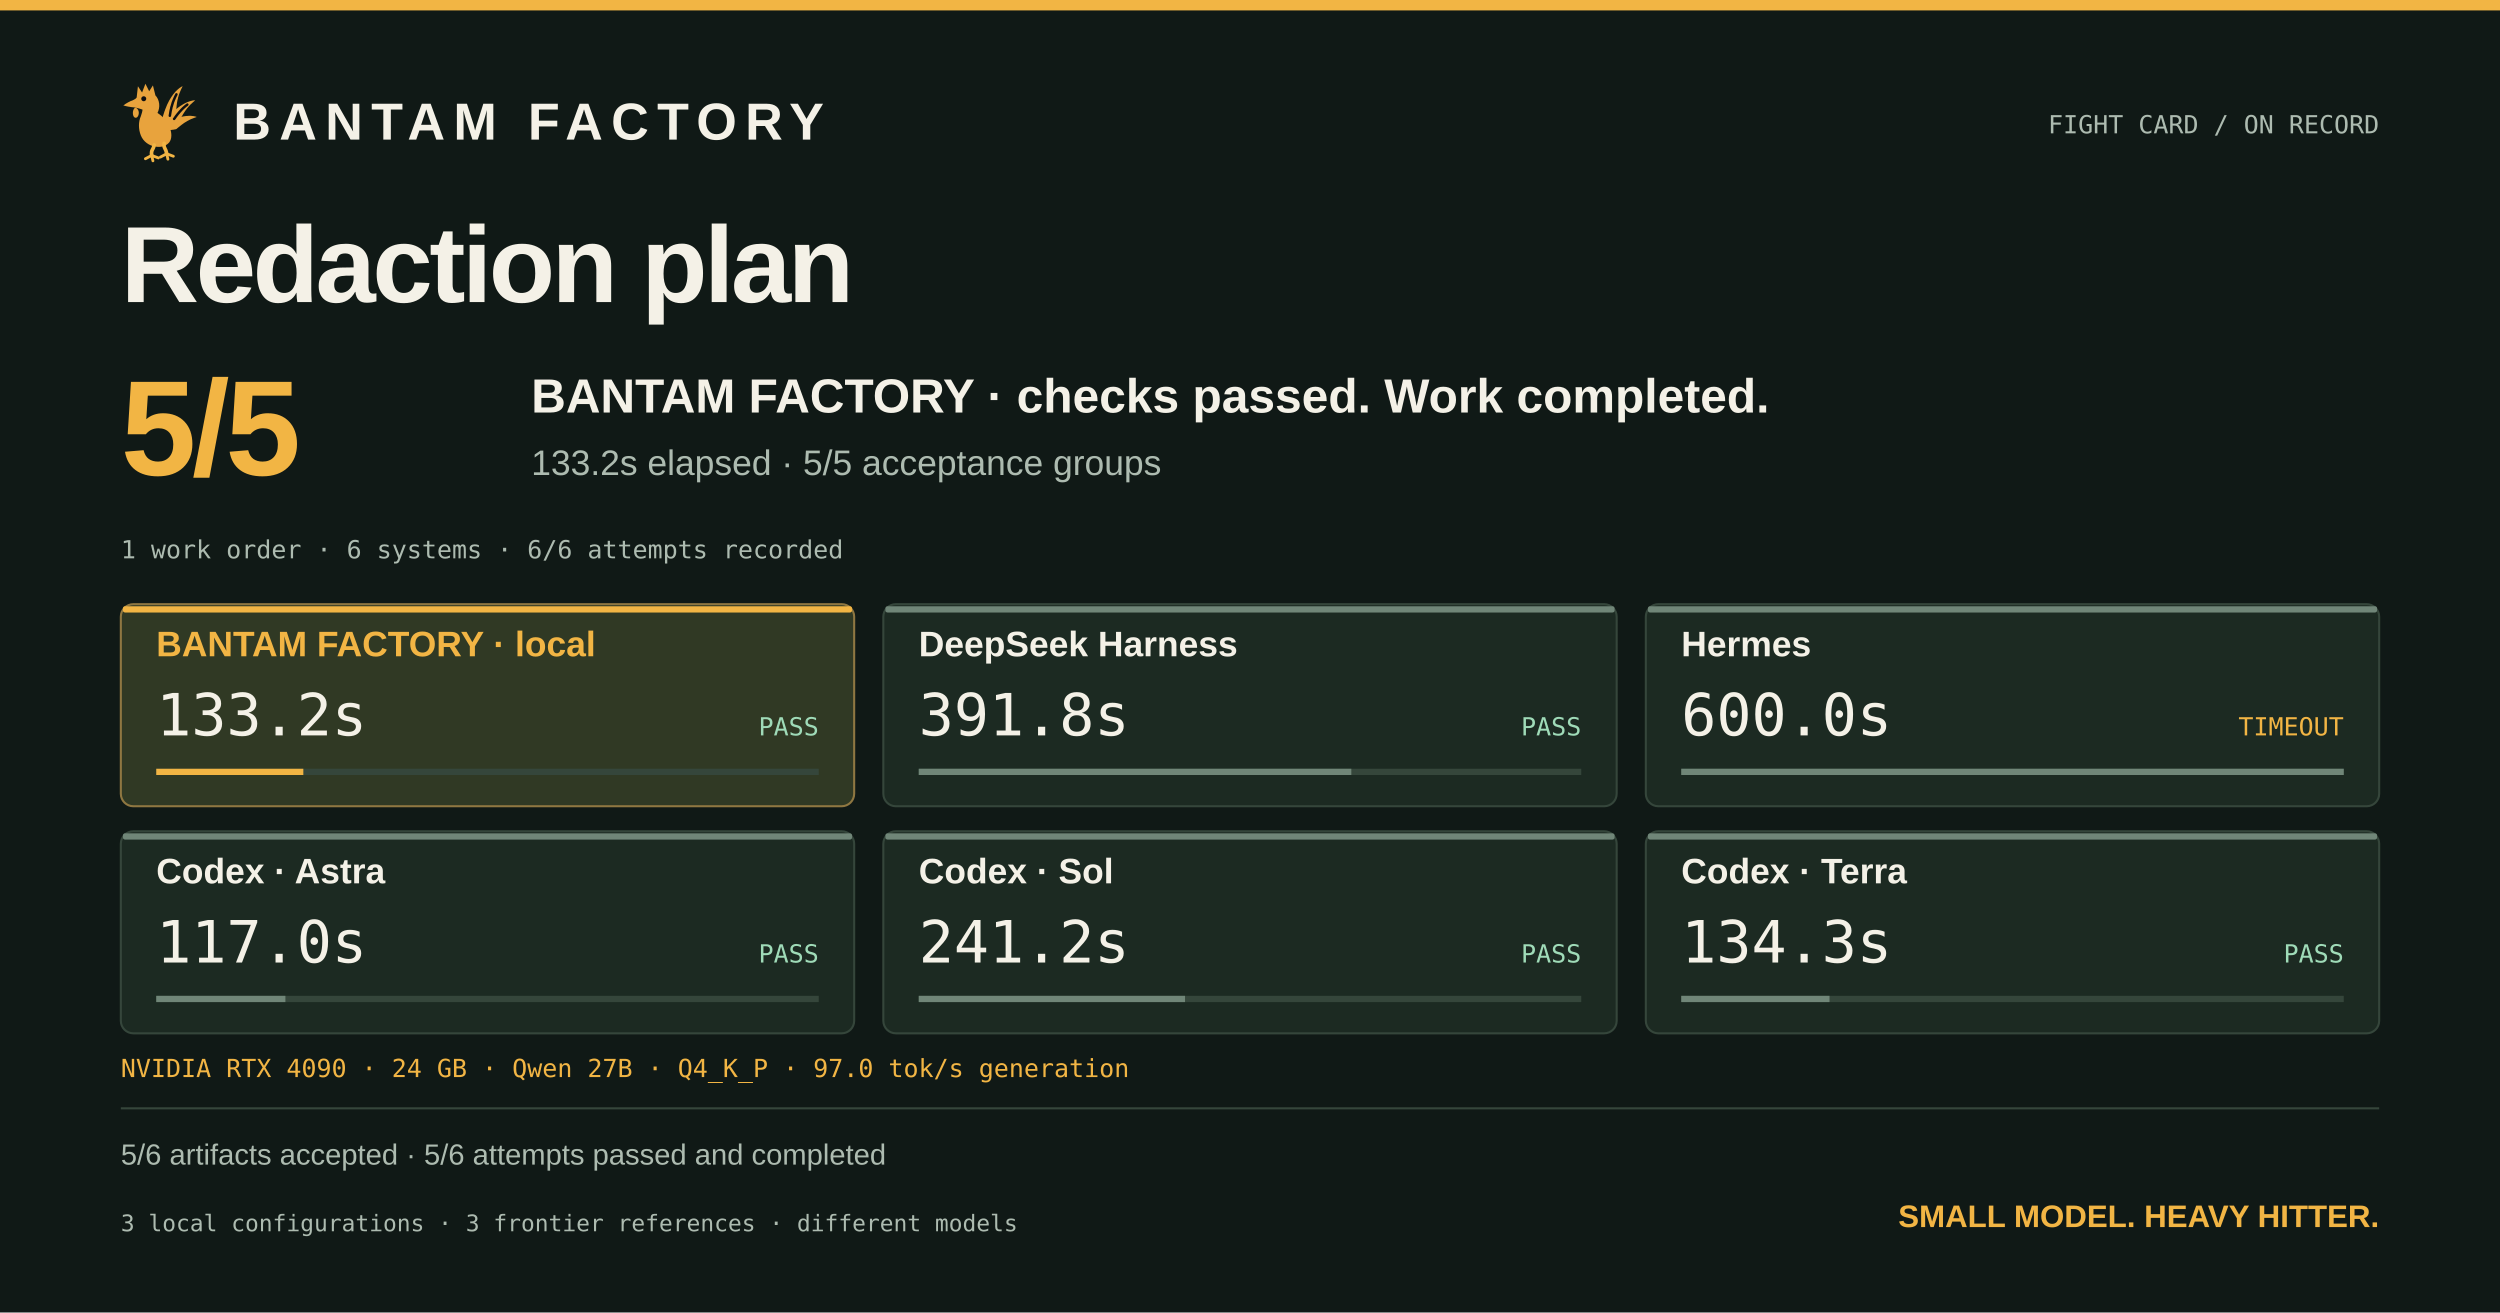
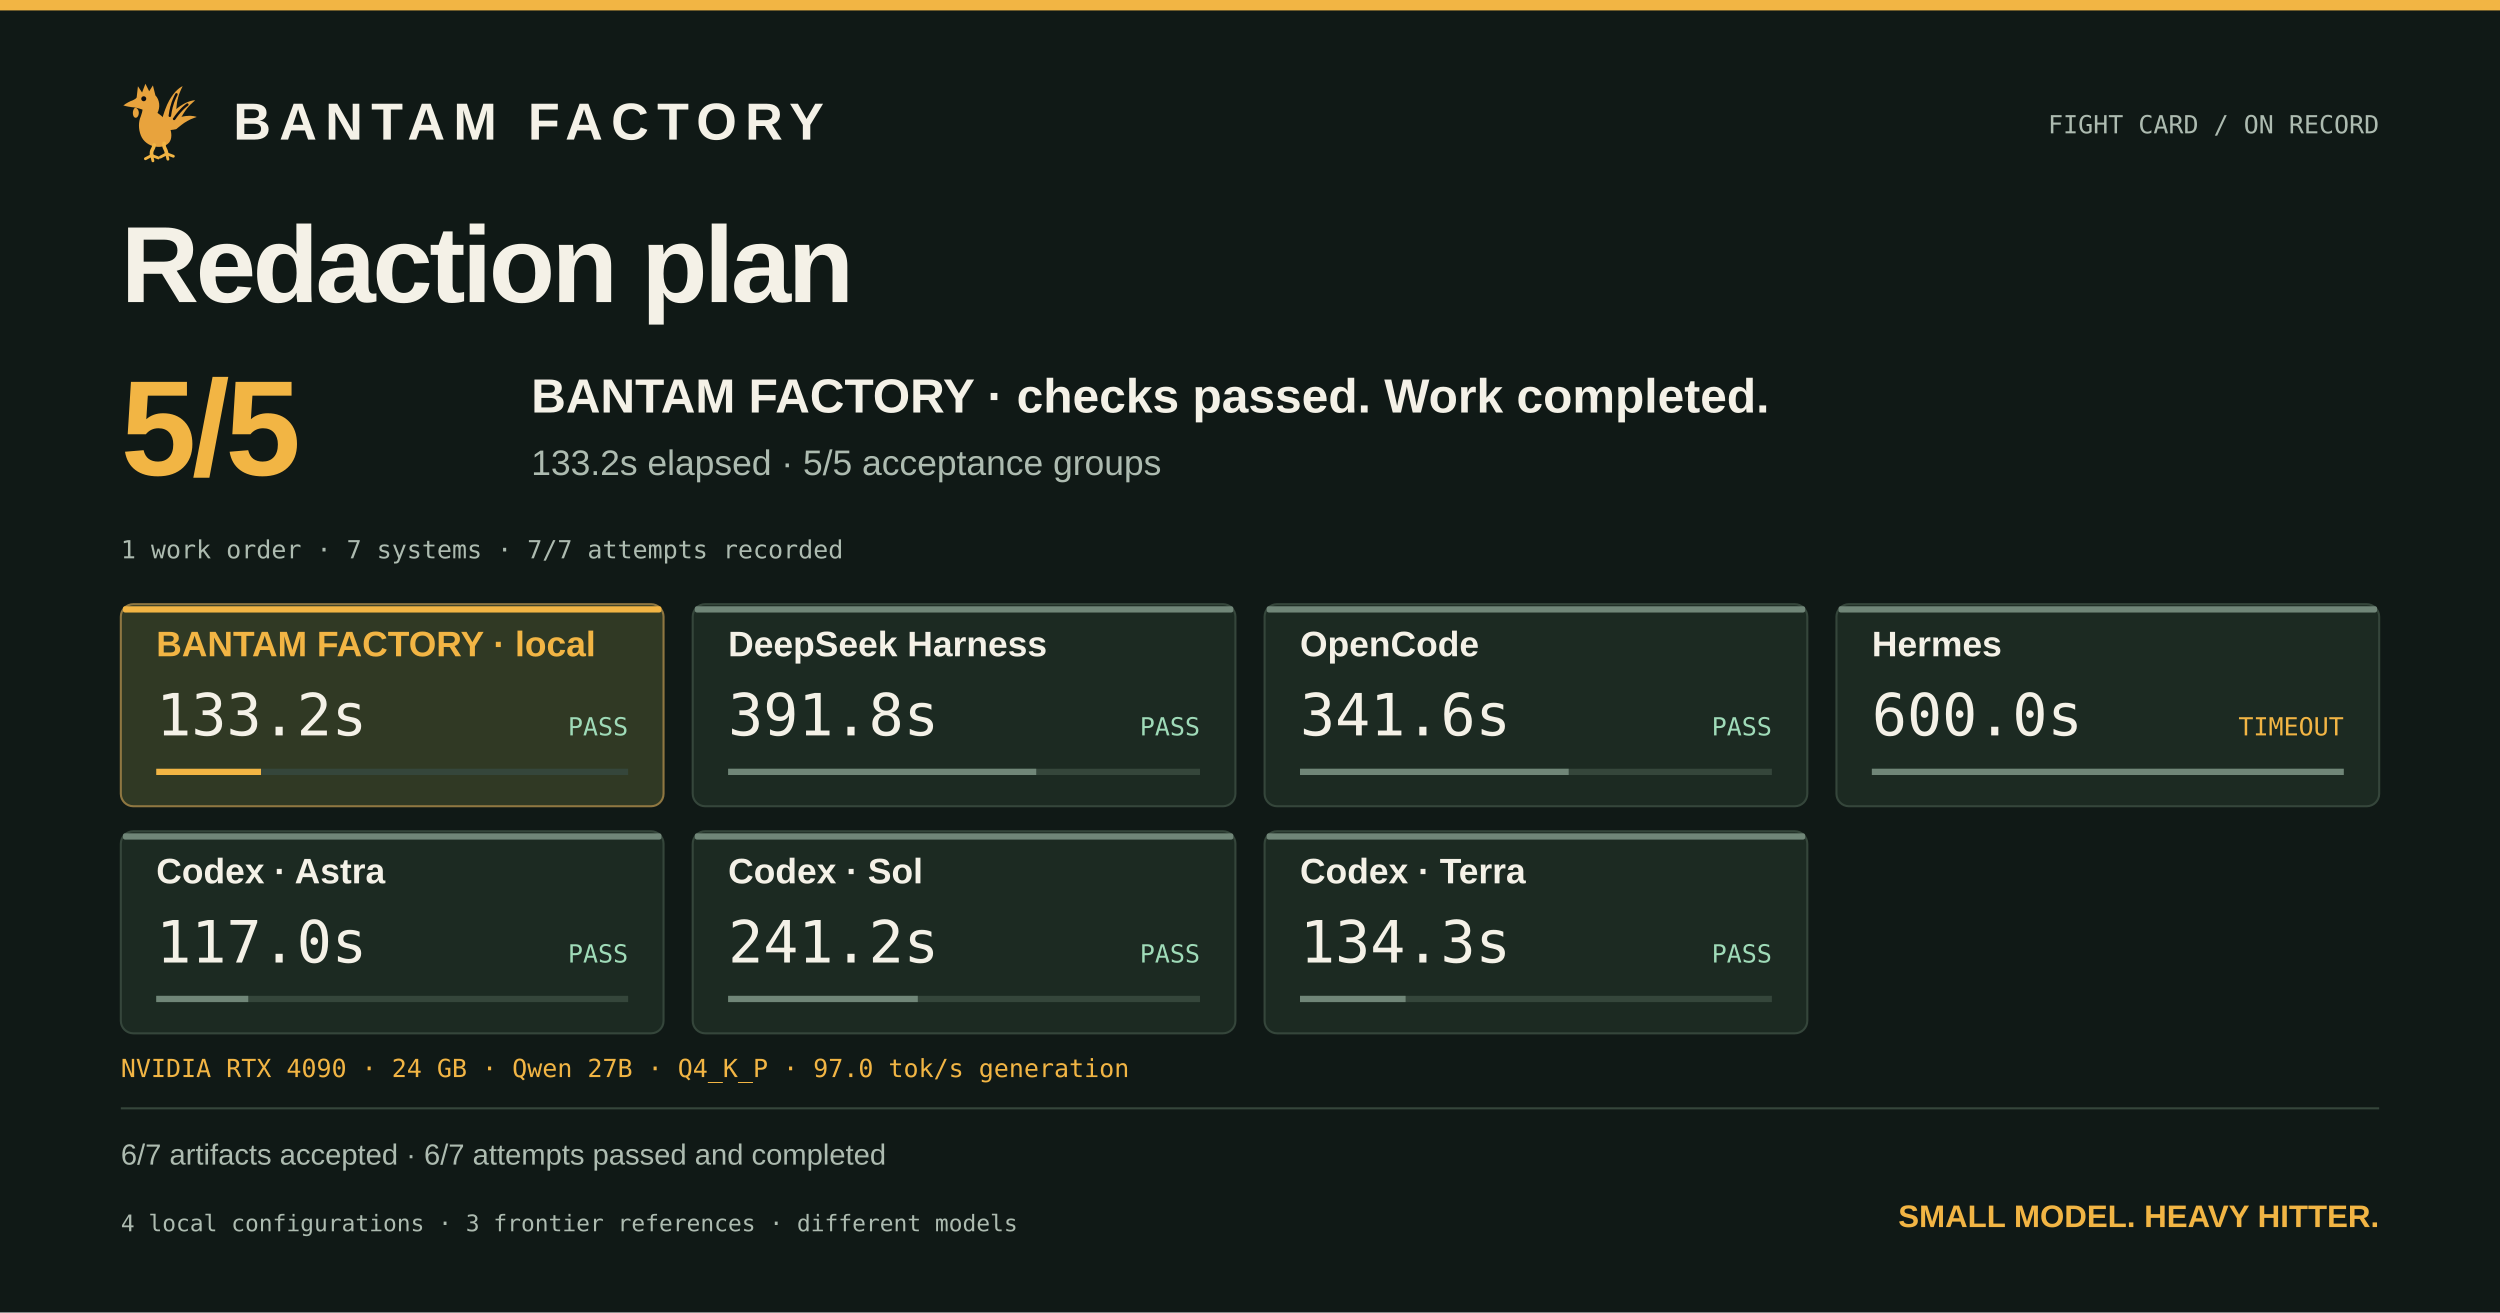
<svg xmlns="http://www.w3.org/2000/svg" width="1200" height="630" viewBox="0 0 1200 630" role="img" aria-label="Redaction plan · BANTAM FACTORY recorded comparison">
  <g font-family="Arial,Helvetica,sans-serif">
    <rect width="1200" height="630" fill="#101916" />
    <rect width="1200" height="5" fill="#f2b544" />
    <svg x="58" y="35" width="40" height="48" viewBox="0 0 100 100" color="#f2b544">
      <g fill="#e8a33d">
        <path d="M61.0 56.4L61.7 55.3L62.4 54.1L63.1 53.0L63.7 51.8L64.3 50.7L64.9 49.5L65.5 48.4L66.1 47.3L66.5 46.1L66.5 45.0L66.4 43.8L66.4 42.6L66.4 41.4L66.4 40.2L66.4 39.1L66.4 37.9L66.5 36.7L66.5 35.6L66.5 34.4L66.6 33.3L66.7 32.1L66.8 31.0L66.9 29.8L67.0 28.7L67.2 27.5L67.3 26.4L67.5 25.2L67.7 24.1L67.9 22.9L68.2 21.8L68.5 20.7L68.7 19.5L69.1 18.4L69.4 17.3L69.8 16.1L70.1 15.0L70.6 13.9L71.0 12.8L71.5 11.7L72.0 10.5L72.5 9.4L73.0 8.3L73.6 7.2L74.1 5.9L74.1 5.9L72.9 6.5L71.8 7.2L70.7 7.9L69.7 8.7L68.7 9.5L67.7 10.4L66.8 11.3L65.8 12.2L65.0 13.2L64.1 14.2L63.3 15.2L62.4 16.3L61.7 17.4L60.9 18.5L60.2 19.6L59.5 20.7L58.8 21.9L58.1 23.0L57.5 24.2L56.9 25.4L56.3 26.6L55.7 27.8L55.2 29.0L54.7 30.2L54.2 31.5L53.7 32.7L53.2 33.9L52.8 35.2L52.3 36.4L51.9 37.7L51.5 38.9L51.1 40.2L50.7 41.4L50.4 42.7L50.0 43.9L50.1 45.2L50.4 46.5L50.6 47.8L51.0 49.1L51.3 50.4L51.7 51.7L52.1 53.0L52.6 54.3L53.0 55.6Z" />
        <path d="M60.1 57.9L61.1 57.3L62.1 56.7L63.1 56.0L64.0 55.4L64.9 54.7L65.9 54.1L66.8 53.4L67.6 52.8L68.4 52.0L68.8 51.1L69.2 50.1L69.7 49.2L70.1 48.3L70.5 47.4L71.0 46.4L71.4 45.5L71.9 44.6L72.4 43.7L72.8 42.8L73.3 41.9L73.8 41.1L74.3 40.2L74.8 39.3L75.4 38.5L75.9 37.6L76.5 36.8L77.0 35.9L77.6 35.1L78.2 34.3L78.8 33.5L79.4 32.6L80.1 31.9L80.7 31.1L81.4 30.3L82.1 29.5L82.8 28.8L83.5 28.0L84.3 27.3L85.1 26.6L85.8 25.9L86.7 25.1L87.5 24.4L88.3 23.7L89.2 22.9L89.2 22.9L88.0 22.9L86.9 23.0L85.8 23.2L84.7 23.5L83.6 23.8L82.5 24.1L81.4 24.5L80.3 24.9L79.3 25.3L78.2 25.8L77.2 26.3L76.2 26.8L75.1 27.4L74.1 28.0L73.2 28.6L72.2 29.2L71.2 29.8L70.3 30.5L69.3 31.2L68.4 31.9L67.5 32.6L66.6 33.3L65.7 34.1L64.8 34.8L64.0 35.6L63.1 36.4L62.3 37.2L61.4 38.0L60.6 38.8L59.8 39.6L59.0 40.4L58.2 41.2L57.4 42.1L56.7 42.9L55.9 43.7L55.5 44.8L55.2 45.9L55.0 47.1L54.7 48.2L54.5 49.4L54.3 50.5L54.2 51.7L54.1 52.9L53.9 54.1Z" />
        <path d="M58.6 58.5L59.5 58.5L60.5 58.4L61.4 58.3L62.3 58.2L63.2 58.1L64.1 57.9L65.0 57.8L65.8 57.6L66.6 57.4L67.2 56.9L67.9 56.3L68.5 55.8L69.1 55.3L69.7 54.8L70.4 54.3L71.0 53.8L71.6 53.3L72.3 52.8L72.9 52.3L73.5 51.8L74.2 51.4L74.8 50.9L75.5 50.4L76.1 50.0L76.8 49.5L77.5 49.1L78.2 48.7L78.9 48.3L79.5 47.9L80.2 47.5L81.0 47.1L81.7 46.7L82.4 46.3L83.1 46.0L83.9 45.6L84.6 45.3L85.4 45.0L86.2 44.7L86.9 44.4L87.7 44.1L88.5 43.8L89.3 43.5L90.2 43.2L91.0 42.9L91.0 42.9L90.2 42.5L89.3 42.3L88.4 42.1L87.6 41.9L86.7 41.8L85.8 41.7L84.9 41.6L84.0 41.5L83.1 41.5L82.2 41.5L81.3 41.5L80.4 41.6L79.5 41.6L78.6 41.7L77.7 41.8L76.8 41.9L75.9 42.1L75.0 42.2L74.1 42.4L73.2 42.6L72.3 42.8L71.4 43.0L70.5 43.2L69.6 43.5L68.8 43.7L67.9 44.0L67.0 44.2L66.2 44.5L65.3 44.8L64.5 45.1L63.6 45.4L62.8 45.7L61.9 46.0L61.1 46.3L60.3 46.7L59.6 47.3L59.0 48.0L58.5 48.7L57.9 49.5L57.4 50.2L56.9 51.0L56.4 51.8L55.9 52.6L55.4 53.5Z" />
        <path d="M58.8 41.4L59.0 40.2L59.2 39.0L59.4 37.7L59.6 36.5L59.8 35.3L60.1 34.1L60.4 32.9L60.6 31.7L60.9 30.6L61.3 29.4L61.6 28.2L62.0 27.0L62.3 25.9L62.7 24.7L63.2 23.5L63.6 22.4L64.1 21.3L64.6 20.1L65.1 19.0L65.6 17.9L66.2 16.8L66.7 15.7" stroke="#0d0f12" stroke-width="3.0" fill="none" stroke-linecap="round" />
        <path d="M63.9 45.2L64.6 44.4L65.2 43.5L65.8 42.6L66.4 41.8L67.1 40.9L67.7 40.1L68.4 39.2L69.1 38.4L69.8 37.6L70.4 36.8L71.2 36.0L71.9 35.2L72.6 34.4L73.4 33.6L74.1 32.9L74.9 32.1L75.7 31.4L76.5 30.7L77.3 30.0L78.1 29.3L79.0 28.7L79.8 28.0" stroke="#0d0f12" stroke-width="3.0" fill="none" stroke-linecap="round" />
        <path d="M3 29C7 26 11 24 15 22.5C16.5 21.8 18 21 19 19.5L20.5 6L25.5 13.5L29.5 3L34 12L38.5 5L41.5 17C44 19.5 45.5 23 46 27C46.5 31 45.5 35 44 38C50 42 55 47 58 54C61.5 61.5 61.5 69 58 73.5C54 78 48 79.5 42 78.5C34 77.5 27 72.5 24 65C21 57.5 21 48.5 24 42C25 39 26 36 26 34C23 33 20 32 17 31.5C11 31 6 30 3 29Z" />
        <path d="M17.5 31.5C21 33 22.5 37 21 41C19.5 45 15.8 44.6 14.8 40.8C13.8 37 15 32.8 17.5 31.5Z" />
        <path d="M40 76.5C39 82.5 36 82 37 89" stroke="currentColor" stroke-width="4.4" stroke-linecap="round" fill="none" />
        <path d="M29.5 93L37 89L45 92M37 89L38.5 95.5" stroke="currentColor" stroke-width="3.4" stroke-linecap="round" stroke-linejoin="round" fill="none" />
        <path d="M52 74.5C51 80.5 54 80 55 87" stroke="currentColor" stroke-width="4.4" stroke-linecap="round" fill="none" />
        <path d="M47.5 91L55 87L63 90M55 87L56.5 93.5" stroke="currentColor" stroke-width="3.4" stroke-linecap="round" stroke-linejoin="round" fill="none" />
        <circle cx="27.5" cy="21" r="3" fill="#0d0f12" />
      </g>
    </svg>
    <text x="112" y="67" fill="#f4f1e7" font-size="25" font-weight="700" letter-spacing="4">BANTAM FACTORY</text>
    <text x="1142" y="64" text-anchor="end" fill="#adbbb0" font-family="monospace" font-size="12">FIGHT CARD / ON RECORD</text>
    <text x="58" y="145" fill="#f4f1e7" font-size="52" font-weight="700" letter-spacing="-1.6">Redaction plan</text>
    <text x="58" y="228" fill="#f2b544" font-size="65" font-weight="700" letter-spacing="-2">5/5</text>
    <text x="255" y="198" fill="#f4f1e7" font-size="23" font-weight="700">BANTAM FACTORY · checks passed. Work completed.</text>
    <text x="255" y="228" fill="#adbbb0" font-size="17">133.2s elapsed · 5/5 acceptance groups</text>
-     <text x="58" y="268" fill="#adbbb0" font-family="monospace" font-size="12">1 work order · 6 systems · 6/6 attempts recorded</text>
+     <text x="58" y="268" fill="#adbbb0" font-family="monospace" font-size="12">1 work order · 7 systems · 7/7 attempts recorded</text>
    <g>
-       <rect x="58" y="290" width="352" height="97" rx="6" fill="#303924" stroke="#8f7741" />
-       <rect x="59" y="291" width="350" height="3" rx="1" fill="#f2b544" />
+       <rect x="58" y="290" width="260.5" height="97" rx="6" fill="#303924" stroke="#8f7741" />
+       <rect x="59" y="291" width="258.5" height="3" rx="1" fill="#f2b544" />
      <text x="75" y="315" fill="#f2b544" font-size="17" font-weight="700">BANTAM FACTORY · local</text>
      <text x="75" y="353" fill="#f4f1e7" font-family="monospace" font-size="28">133.2s</text>
-       <text x="393" y="353" text-anchor="end" fill="#9fdbb8" font-family="monospace" font-size="12">PASS</text>
-       <rect x="75" y="369" width="318" height="3" fill="#35463b" />
-       <rect x="75" y="369" width="70.597" height="3" fill="#f2b544" />
+       <text x="301.5" y="353" text-anchor="end" fill="#9fdbb8" font-family="monospace" font-size="12">PASS</text>
+       <rect x="75" y="369" width="226.5" height="3" fill="#35463b" />
+       <rect x="75" y="369" width="50.284" height="3" fill="#f2b544" />
    </g>
    <g>
-       <rect x="424" y="290" width="352" height="97" rx="6" fill="#1c2a22" stroke="#35463b" />
-       <rect x="425" y="291" width="350" height="3" rx="1" fill="#708678" />
-       <text x="441" y="315" fill="#f4f1e7" font-size="17" font-weight="700">DeepSeek Harness</text>
-       <text x="441" y="353" fill="#f4f1e7" font-family="monospace" font-size="28">391.8s</text>
-       <text x="759" y="353" text-anchor="end" fill="#9fdbb8" font-family="monospace" font-size="12">PASS</text>
-       <rect x="441" y="369" width="318" height="3" fill="#35463b" />
-       <rect x="441" y="369" width="207.631" height="3" fill="#708678" />
+       <rect x="332.5" y="290" width="260.5" height="97" rx="6" fill="#1c2a22" stroke="#35463b" />
+       <rect x="333.5" y="291" width="258.5" height="3" rx="1" fill="#708678" />
+       <text x="349.5" y="315" fill="#f4f1e7" font-size="17" font-weight="700">DeepSeek Harness</text>
+       <text x="349.5" y="353" fill="#f4f1e7" font-family="monospace" font-size="28">391.8s</text>
+       <text x="576" y="353" text-anchor="end" fill="#9fdbb8" font-family="monospace" font-size="12">PASS</text>
+       <rect x="349.5" y="369" width="226.5" height="3" fill="#35463b" />
+       <rect x="349.5" y="369" width="147.888" height="3" fill="#708678" />
    </g>
    <g>
-       <rect x="790" y="290" width="352" height="97" rx="6" fill="#1c2a22" stroke="#35463b" />
-       <rect x="791" y="291" width="350" height="3" rx="1" fill="#708678" />
-       <text x="807" y="315" fill="#f4f1e7" font-size="17" font-weight="700">Hermes</text>
-       <text x="807" y="353" fill="#f4f1e7" font-family="monospace" font-size="28">600.0s</text>
-       <text x="1125" y="353" text-anchor="end" fill="#f2b544" font-family="monospace" font-size="12">TIMEOUT</text>
-       <rect x="807" y="369" width="318" height="3" fill="#35463b" />
-       <rect x="807" y="369" width="318" height="3" fill="#708678" />
+       <rect x="607" y="290" width="260.5" height="97" rx="6" fill="#1c2a22" stroke="#35463b" />
+       <rect x="608" y="291" width="258.5" height="3" rx="1" fill="#708678" />
+       <text x="624" y="315" fill="#f4f1e7" font-size="17" font-weight="700">OpenCode</text>
+       <text x="624" y="353" fill="#f4f1e7" font-family="monospace" font-size="28">341.6s</text>
+       <text x="850.5" y="353" text-anchor="end" fill="#9fdbb8" font-family="monospace" font-size="12">PASS</text>
+       <rect x="624" y="369" width="226.5" height="3" fill="#35463b" />
+       <rect x="624" y="369" width="128.967" height="3" fill="#708678" />
    </g>
    <g>
-       <rect x="58" y="399" width="352" height="97" rx="6" fill="#1c2a22" stroke="#35463b" />
-       <rect x="59" y="400" width="350" height="3" rx="1" fill="#708678" />
+       <rect x="881.5" y="290" width="260.5" height="97" rx="6" fill="#1c2a22" stroke="#35463b" />
+       <rect x="882.5" y="291" width="258.5" height="3" rx="1" fill="#708678" />
+       <text x="898.5" y="315" fill="#f4f1e7" font-size="17" font-weight="700">Hermes</text>
+       <text x="898.5" y="353" fill="#f4f1e7" font-family="monospace" font-size="28">600.0s</text>
+       <text x="1125" y="353" text-anchor="end" fill="#f2b544" font-family="monospace" font-size="12">TIMEOUT</text>
+       <rect x="898.5" y="369" width="226.5" height="3" fill="#35463b" />
+       <rect x="898.5" y="369" width="226.5" height="3" fill="#708678" />
+     </g>
+     <g>
+       <rect x="58" y="399" width="260.5" height="97" rx="6" fill="#1c2a22" stroke="#35463b" />
+       <rect x="59" y="400" width="258.5" height="3" rx="1" fill="#708678" />
      <text x="75" y="424" fill="#f4f1e7" font-size="17" font-weight="700">Codex · Astra</text>
      <text x="75" y="462" fill="#f4f1e7" font-family="monospace" font-size="28">117.0s</text>
-       <text x="393" y="462" text-anchor="end" fill="#9fdbb8" font-family="monospace" font-size="12">PASS</text>
-       <rect x="75" y="478" width="318" height="3" fill="#35463b" />
-       <rect x="75" y="478" width="61.994" height="3" fill="#708678" />
+       <text x="301.5" y="462" text-anchor="end" fill="#9fdbb8" font-family="monospace" font-size="12">PASS</text>
+       <rect x="75" y="478" width="226.5" height="3" fill="#35463b" />
+       <rect x="75" y="478" width="44.156" height="3" fill="#708678" />
    </g>
    <g>
-       <rect x="424" y="399" width="352" height="97" rx="6" fill="#1c2a22" stroke="#35463b" />
-       <rect x="425" y="400" width="350" height="3" rx="1" fill="#708678" />
-       <text x="441" y="424" fill="#f4f1e7" font-size="17" font-weight="700">Codex · Sol</text>
-       <text x="441" y="462" fill="#f4f1e7" font-family="monospace" font-size="28">241.2s</text>
-       <text x="759" y="462" text-anchor="end" fill="#9fdbb8" font-family="monospace" font-size="12">PASS</text>
-       <rect x="441" y="478" width="318" height="3" fill="#35463b" />
-       <rect x="441" y="478" width="127.813" height="3" fill="#708678" />
+       <rect x="332.5" y="399" width="260.5" height="97" rx="6" fill="#1c2a22" stroke="#35463b" />
+       <rect x="333.5" y="400" width="258.5" height="3" rx="1" fill="#708678" />
+       <text x="349.5" y="424" fill="#f4f1e7" font-size="17" font-weight="700">Codex · Sol</text>
+       <text x="349.5" y="462" fill="#f4f1e7" font-family="monospace" font-size="28">241.2s</text>
+       <text x="576" y="462" text-anchor="end" fill="#9fdbb8" font-family="monospace" font-size="12">PASS</text>
+       <rect x="349.5" y="478" width="226.5" height="3" fill="#35463b" />
+       <rect x="349.5" y="478" width="91.037" height="3" fill="#708678" />
    </g>
    <g>
-       <rect x="790" y="399" width="352" height="97" rx="6" fill="#1c2a22" stroke="#35463b" />
-       <rect x="791" y="400" width="350" height="3" rx="1" fill="#708678" />
-       <text x="807" y="424" fill="#f4f1e7" font-size="17" font-weight="700">Codex · Terra</text>
-       <text x="807" y="462" fill="#f4f1e7" font-family="monospace" font-size="28">134.3s</text>
-       <text x="1125" y="462" text-anchor="end" fill="#9fdbb8" font-family="monospace" font-size="12">PASS</text>
-       <rect x="807" y="478" width="318" height="3" fill="#35463b" />
-       <rect x="807" y="478" width="71.165" height="3" fill="#708678" />
+       <rect x="607" y="399" width="260.5" height="97" rx="6" fill="#1c2a22" stroke="#35463b" />
+       <rect x="608" y="400" width="258.5" height="3" rx="1" fill="#708678" />
+       <text x="624" y="424" fill="#f4f1e7" font-size="17" font-weight="700">Codex · Terra</text>
+       <text x="624" y="462" fill="#f4f1e7" font-family="monospace" font-size="28">134.3s</text>
+       <text x="850.5" y="462" text-anchor="end" fill="#9fdbb8" font-family="monospace" font-size="12">PASS</text>
+       <rect x="624" y="478" width="226.5" height="3" fill="#35463b" />
+       <rect x="624" y="478" width="50.688" height="3" fill="#708678" />
    </g>
    <text x="58" y="517" fill="#f2b544" font-family="monospace" font-size="12">NVIDIA RTX 4090 · 24 GB · Qwen 27B · Q4_K_P · 97.0 tok/s generation</text>
    <line x1="58" y1="532" x2="1142" y2="532" stroke="#35463b" />
-     <text x="58" y="559" fill="#adbbb0" font-size="14">5/6 artifacts accepted · 5/6 attempts passed and completed</text>
-     <text x="58" y="591" fill="#adbbb0" font-family="monospace" font-size="11">3 local configurations · 3 frontier references · different models</text>
+     <text x="58" y="559" fill="#adbbb0" font-size="14">6/7 artifacts accepted · 6/7 attempts passed and completed</text>
+     <text x="58" y="591" fill="#adbbb0" font-family="monospace" font-size="11">4 local configurations · 3 frontier references · different models</text>
    <text x="1142" y="589" text-anchor="end" fill="#f2b544" font-size="15" font-weight="700">SMALL MODEL. HEAVY HITTER.</text>
  </g>
</svg>
